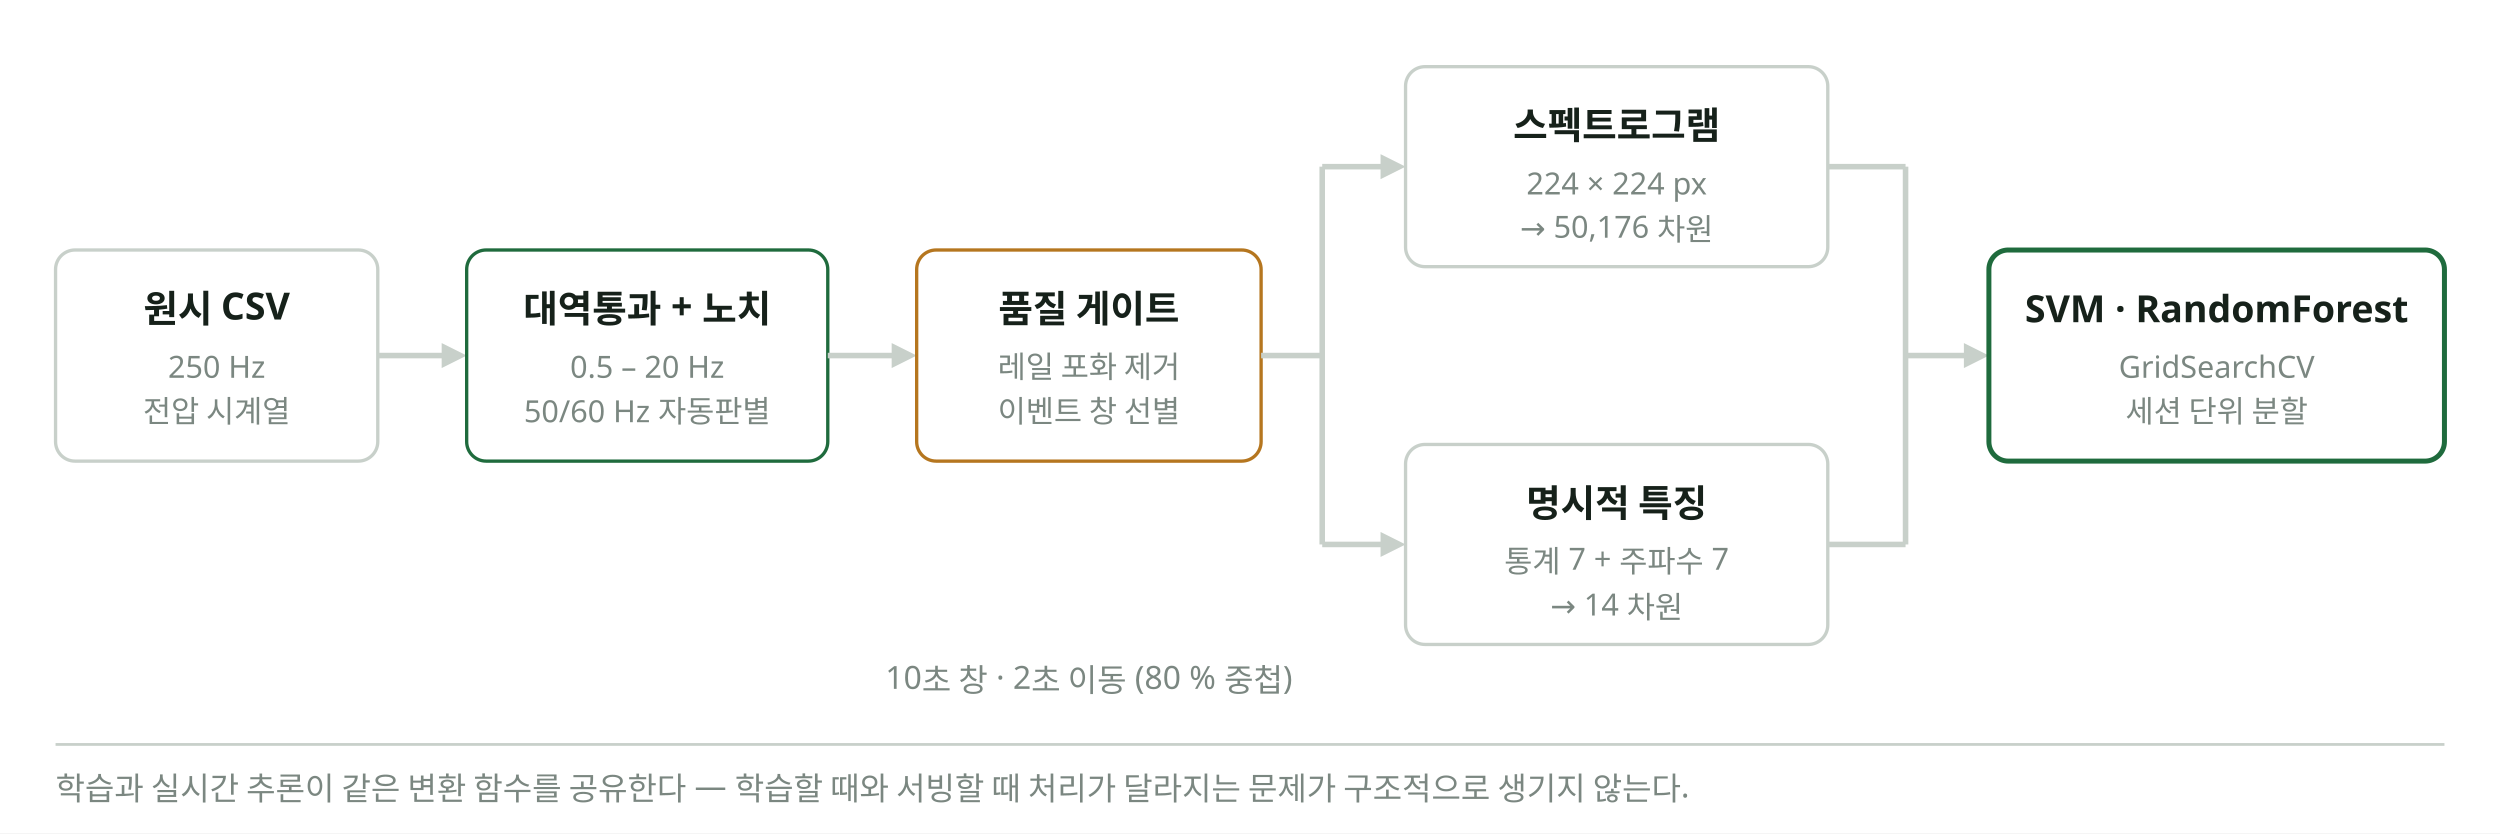
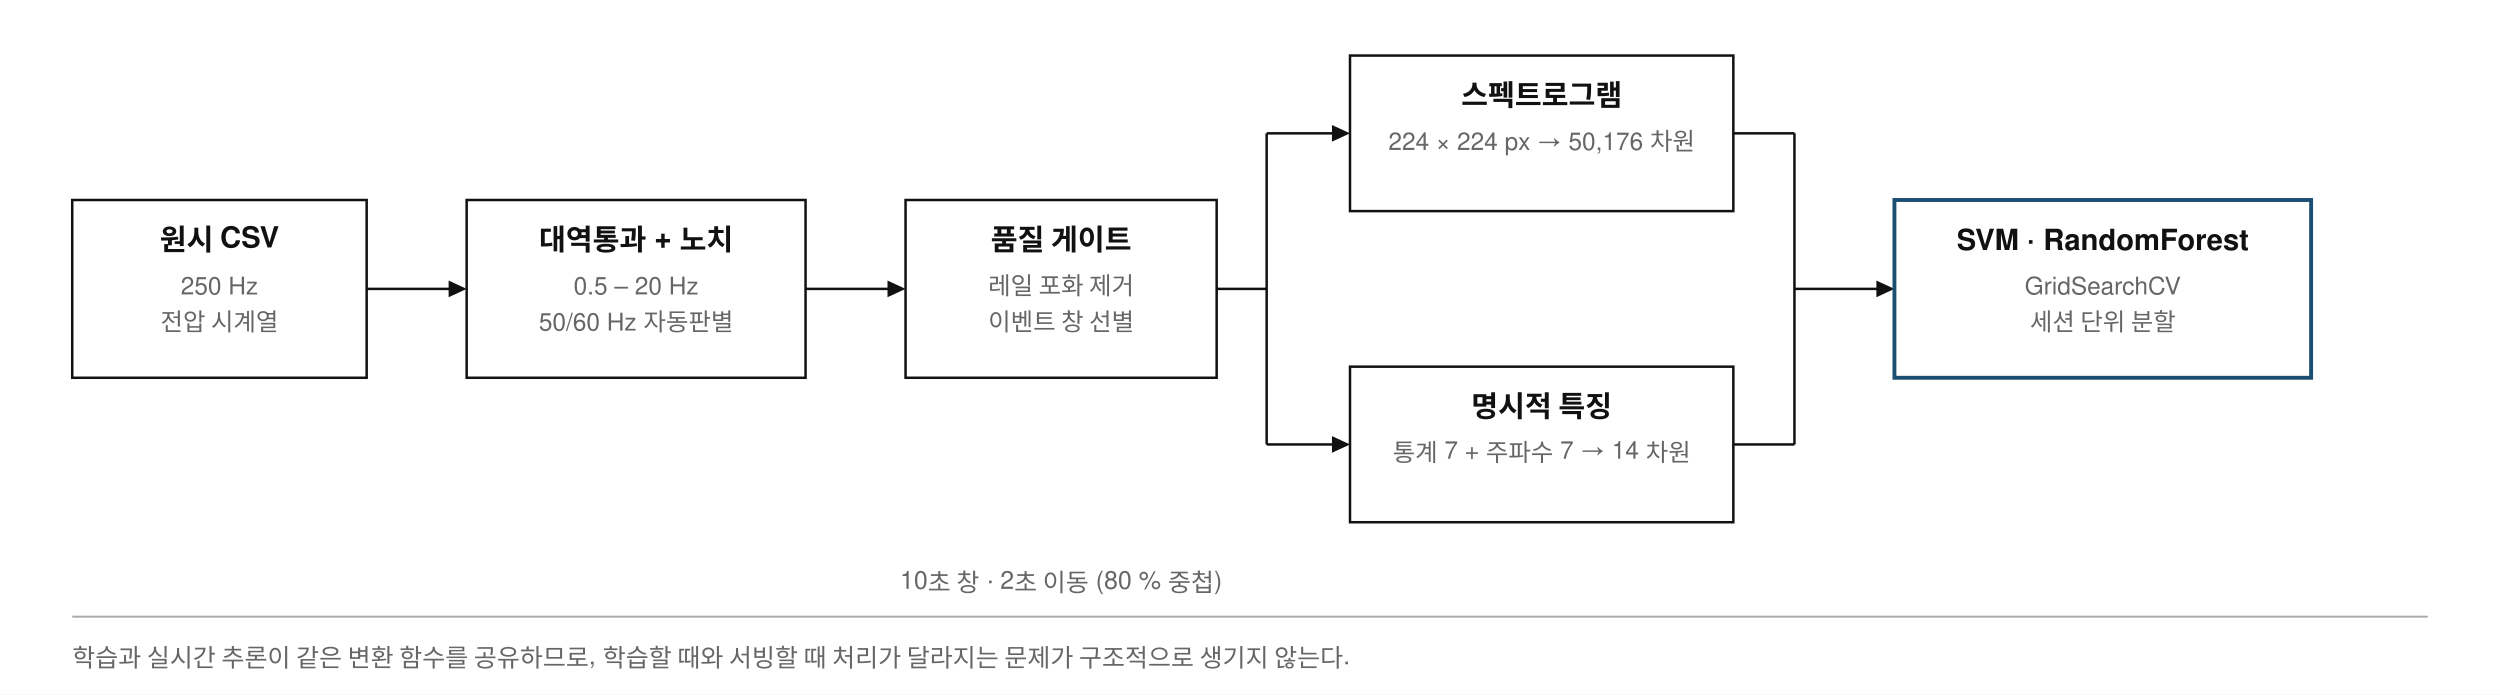
- <svg xmlns="http://www.w3.org/2000/svg" viewBox="0 0 900 300" role="img" aria-label="신호 처리 및 학습 파이프라인">
-   <rect x="0.0" y="0.0" width="900.0" height="300.0" fill="#ffffff" rx="0" />
-   <g font-family="Pretendard,'Malgun Gothic','Apple SD Gothic Neo',sans-serif">
-     <rect x="20.0" y="90.0" width="116.0" height="76.0" fill="#fff" rx="7" />
-     <rect x="20.0" y="90.0" width="116.0" height="76.0" fill="none" rx="7" stroke="#c8d0ca" stroke-width="1.2" />
-     <text x="78.0" y="116.0" font-size="13.5" fill="#16211a" text-anchor="middle" font-weight="700">원시 CSV</text>
-     <text x="78.0" y="136.0" font-size="11" fill="#7b8781" text-anchor="middle" font-weight="400">250 Hz</text>
-     <text x="78.0" y="152.0" font-size="11" fill="#7b8781" text-anchor="middle" font-weight="400">전압 시계열</text>
-     <line x1="136.0" y1="128.0" x2="160.0" y2="128.0" stroke="#c8d0ca" stroke-width="2" />
-     <path d="M159,123.5 L168,128 L159,132.5 Z" fill="#c8d0ca" />
-     <rect x="168.0" y="90.0" width="130.0" height="76.0" fill="#fff" rx="7" />
-     <rect x="168.0" y="90.0" width="130.0" height="76.0" fill="none" rx="7" stroke="#1f6b3d" stroke-width="1.2" />
-     <text x="233.0" y="116.0" font-size="13.5" fill="#16211a" text-anchor="middle" font-weight="700">대역통과 + 노치</text>
-     <text x="233.0" y="136.0" font-size="11" fill="#7b8781" text-anchor="middle" font-weight="400">0.5 – 20 Hz</text>
-     <text x="233.0" y="152.0" font-size="11" fill="#7b8781" text-anchor="middle" font-weight="400">50/60 Hz 자동판별</text>
-     <line x1="298.0" y1="128.0" x2="322.0" y2="128.0" stroke="#c8d0ca" stroke-width="2" />
-     <path d="M321,123.5 L330,128 L321,132.5 Z" fill="#c8d0ca" />
-     <rect x="330.0" y="90.0" width="124.0" height="76.0" fill="#fff" rx="7" />
-     <rect x="330.0" y="90.0" width="124.0" height="76.0" fill="none" rx="7" stroke="#b5761f" stroke-width="1.2" />
-     <text x="392.0" y="116.0" font-size="13.5" fill="#16211a" text-anchor="middle" font-weight="700">품질 게이트</text>
-     <text x="392.0" y="136.0" font-size="11" fill="#7b8781" text-anchor="middle" font-weight="400">레일 포화 제거</text>
-     <text x="392.0" y="152.0" font-size="11" fill="#7b8781" text-anchor="middle" font-weight="400">이벤트 창 선별</text>
-     <line x1="454.0" y1="128.0" x2="476.0" y2="128.0" stroke="#c8d0ca" stroke-width="2" />
-     <line x1="476.0" y1="60.0" x2="476.0" y2="196.0" stroke="#c8d0ca" stroke-width="2" />
-     <line x1="476.0" y1="60.0" x2="498.0" y2="60.0" stroke="#c8d0ca" stroke-width="2" />
-     <path d="M497,55.5 L506,60 L497,64.5 Z" fill="#c8d0ca" />
-     <line x1="476.0" y1="196.0" x2="498.0" y2="196.0" stroke="#c8d0ca" stroke-width="2" />
-     <path d="M497,191.5 L506,196 L497,200.5 Z" fill="#c8d0ca" />
-     <rect x="506.0" y="24.0" width="152.0" height="72.0" fill="#fff" rx="7" />
-     <rect x="506.0" y="24.0" width="152.0" height="72.0" fill="none" rx="7" stroke="#c8d0ca" stroke-width="1.2" />
-     <text x="582.0" y="50.0" font-size="13.5" fill="#16211a" text-anchor="middle" font-weight="700">스펙트로그램</text>
-     <text x="582.0" y="70.0" font-size="11" fill="#7b8781" text-anchor="middle" font-weight="400">224 × 224 px</text>
-     <text x="582.0" y="86.0" font-size="11" fill="#7b8781" text-anchor="middle" font-weight="400">→ 50,176 차원</text>
-     <rect x="506.0" y="160.0" width="152.0" height="72.0" fill="#fff" rx="7" />
-     <rect x="506.0" y="160.0" width="152.0" height="72.0" fill="none" rx="7" stroke="#c8d0ca" stroke-width="1.2" />
-     <text x="582.0" y="186.0" font-size="13.5" fill="#16211a" text-anchor="middle" font-weight="700">명시적 특징</text>
-     <text x="582.0" y="206.0" font-size="11" fill="#7b8781" text-anchor="middle" font-weight="400">통계 7 + 주파수 7</text>
-     <text x="582.0" y="222.0" font-size="11" fill="#7b8781" text-anchor="middle" font-weight="400">→ 14 차원</text>
-     <line x1="658.0" y1="60.0" x2="686.0" y2="60.0" stroke="#c8d0ca" stroke-width="2" />
-     <line x1="658.0" y1="196.0" x2="686.0" y2="196.0" stroke="#c8d0ca" stroke-width="2" />
-     <line x1="686.0" y1="60.0" x2="686.0" y2="196.0" stroke="#c8d0ca" stroke-width="2" />
-     <line x1="686.0" y1="128.0" x2="708.0" y2="128.0" stroke="#c8d0ca" stroke-width="2" />
-     <path d="M707,123.5 L716,128 L707,132.5 Z" fill="#c8d0ca" />
-     <rect x="716.0" y="90.0" width="164.0" height="76.0" fill="#fff" rx="7" />
-     <rect x="716.0" y="90.0" width="164.0" height="76.0" fill="none" rx="7" stroke="#1f6b3d" stroke-width="1.8" />
-     <text x="798.0" y="116.0" font-size="13.5" fill="#16211a" text-anchor="middle" font-weight="700">SVM · RandomForest</text>
-     <text x="798.0" y="136.0" font-size="11" fill="#7b8781" text-anchor="middle" font-weight="400">GridSearchCV</text>
-     <text x="798.0" y="152.0" font-size="11" fill="#7b8781" text-anchor="middle" font-weight="400">세션 단위 분할</text>
-     <text x="392.0" y="248.0" font-size="11.5" fill="#7b8781" text-anchor="middle" font-weight="400">10초 창 · 2초 이동 (80 % 중첩)</text>
-     <line x1="20.0" y1="268.0" x2="880.0" y2="268.0" stroke="#c8d0ca" stroke-width="1" />
-     <text x="20.0" y="288.0" font-size="11.5" fill="#7b8781" text-anchor="start" font-weight="400">학습과 실시간 추론이 같은 변환 함수를 공유한다 — 학습할 때와 서빙할 때 처리가 달라지는 문제가 구조적으로 생기지 않는다.</text>
+ <svg xmlns="http://www.w3.org/2000/svg" viewBox="0 0 900 250" role="img" aria-label="신호 처리 및 학습 파이프라인">
+   <rect x="0" y="0" width="900" height="250" fill="#ffffff" />
+   <g font-family="'Helvetica Neue',Helvetica,Arial,'Malgun Gothic',sans-serif" fill="#111111">
+     <rect x="26" y="72" width="106" height="64" fill="none" stroke="#111111" stroke-width="0.9" />
+     <text x="79.0" y="90" font-size="10.5" font-weight="700" text-anchor="middle">원시 CSV</text>
+     <text x="79.0" y="106" font-size="8.8" fill="#666666" text-anchor="middle">250 Hz</text>
+     <text x="79.0" y="119" font-size="8.8" fill="#666666" text-anchor="middle">전압 시계열</text>
+     <line x1="132" y1="104" x2="162" y2="104" stroke="#111111" stroke-width="0.9" />
+     <path d="M161.5,101 L168,104 L161.5,107 Z" fill="#111111" />
+     <rect x="168" y="72" width="122" height="64" fill="none" stroke="#111111" stroke-width="0.9" />
+     <text x="229.0" y="90" font-size="10.5" font-weight="700" text-anchor="middle">대역통과 + 노치</text>
+     <text x="229.0" y="106" font-size="8.8" fill="#666666" text-anchor="middle">0.5 – 20 Hz</text>
+     <text x="229.0" y="119" font-size="8.8" fill="#666666" text-anchor="middle">50/60 Hz 자동판별</text>
+     <line x1="290" y1="104" x2="320" y2="104" stroke="#111111" stroke-width="0.9" />
+     <path d="M319.5,101 L326,104 L319.5,107 Z" fill="#111111" />
+     <rect x="326" y="72" width="112" height="64" fill="none" stroke="#111111" stroke-width="0.9" />
+     <text x="382.0" y="90" font-size="10.5" font-weight="700" text-anchor="middle">품질 게이트</text>
+     <text x="382.0" y="106" font-size="8.8" fill="#666666" text-anchor="middle">레일 포화 제거</text>
+     <text x="382.0" y="119" font-size="8.8" fill="#666666" text-anchor="middle">이벤트 창 선별</text>
+     <line x1="438" y1="104" x2="456" y2="104" stroke="#111111" stroke-width="0.9" />
+     <line x1="456" y1="48" x2="456" y2="160" stroke="#111111" stroke-width="0.9" />
+     <line x1="456" y1="48" x2="480" y2="48" stroke="#111111" stroke-width="0.9" />
+     <path d="M479.5,45 L486,48 L479.5,51 Z" fill="#111111" />
+     <line x1="456" y1="160" x2="480" y2="160" stroke="#111111" stroke-width="0.9" />
+     <path d="M479.5,157 L486,160 L479.5,163 Z" fill="#111111" />
+     <rect x="486" y="20" width="138" height="56" fill="none" stroke="#111111" stroke-width="0.9" />
+     <text x="555.0" y="38" font-size="10.5" font-weight="700" text-anchor="middle">스펙트로그램</text>
+     <text x="555.0" y="54" font-size="8.8" fill="#666666" text-anchor="middle">224 × 224 px → 50,176 차원</text>
+     <rect x="486" y="132" width="138" height="56" fill="none" stroke="#111111" stroke-width="0.9" />
+     <text x="555.0" y="150" font-size="10.5" font-weight="700" text-anchor="middle">명시적 특징</text>
+     <text x="555.0" y="166" font-size="8.8" fill="#666666" text-anchor="middle">통계 7 + 주파수 7 → 14 차원</text>
+     <line x1="624" y1="48" x2="646" y2="48" stroke="#111111" stroke-width="0.9" />
+     <line x1="624" y1="160" x2="646" y2="160" stroke="#111111" stroke-width="0.9" />
+     <line x1="646" y1="48" x2="646" y2="160" stroke="#111111" stroke-width="0.9" />
+     <line x1="646" y1="104" x2="676" y2="104" stroke="#111111" stroke-width="0.9" />
+     <path d="M675.5,101 L682,104 L675.5,107 Z" fill="#111111" />
+     <rect x="682" y="72" width="150" height="64" fill="none" stroke="#1b4f72" stroke-width="1.4" />
+     <text x="757.0" y="90" font-size="10.5" font-weight="700" text-anchor="middle">SVM · RandomForest</text>
+     <text x="757.0" y="106" font-size="8.8" fill="#666666" text-anchor="middle">GridSearchCV</text>
+     <text x="757.0" y="119" font-size="8.8" fill="#666666" text-anchor="middle">세션 단위 분할</text>
+     <text x="382" y="212" font-size="9" fill="#666666" text-anchor="middle">10초 창 · 2초 이동 (80 % 중첩)</text>
+     <line x1="26" y1="222" x2="874" y2="222" stroke="#aaaaaa" stroke-width="0.7" />
+     <text x="26" y="240" font-size="9" fill="#666666">학습과 실시간 추론이 같은 변환 함수를 공유하므로, 학습할 때와 서빙할 때 처리가 달라지는 문제가 구조적으로 생기지 않는다.</text>
  </g>
</svg>
